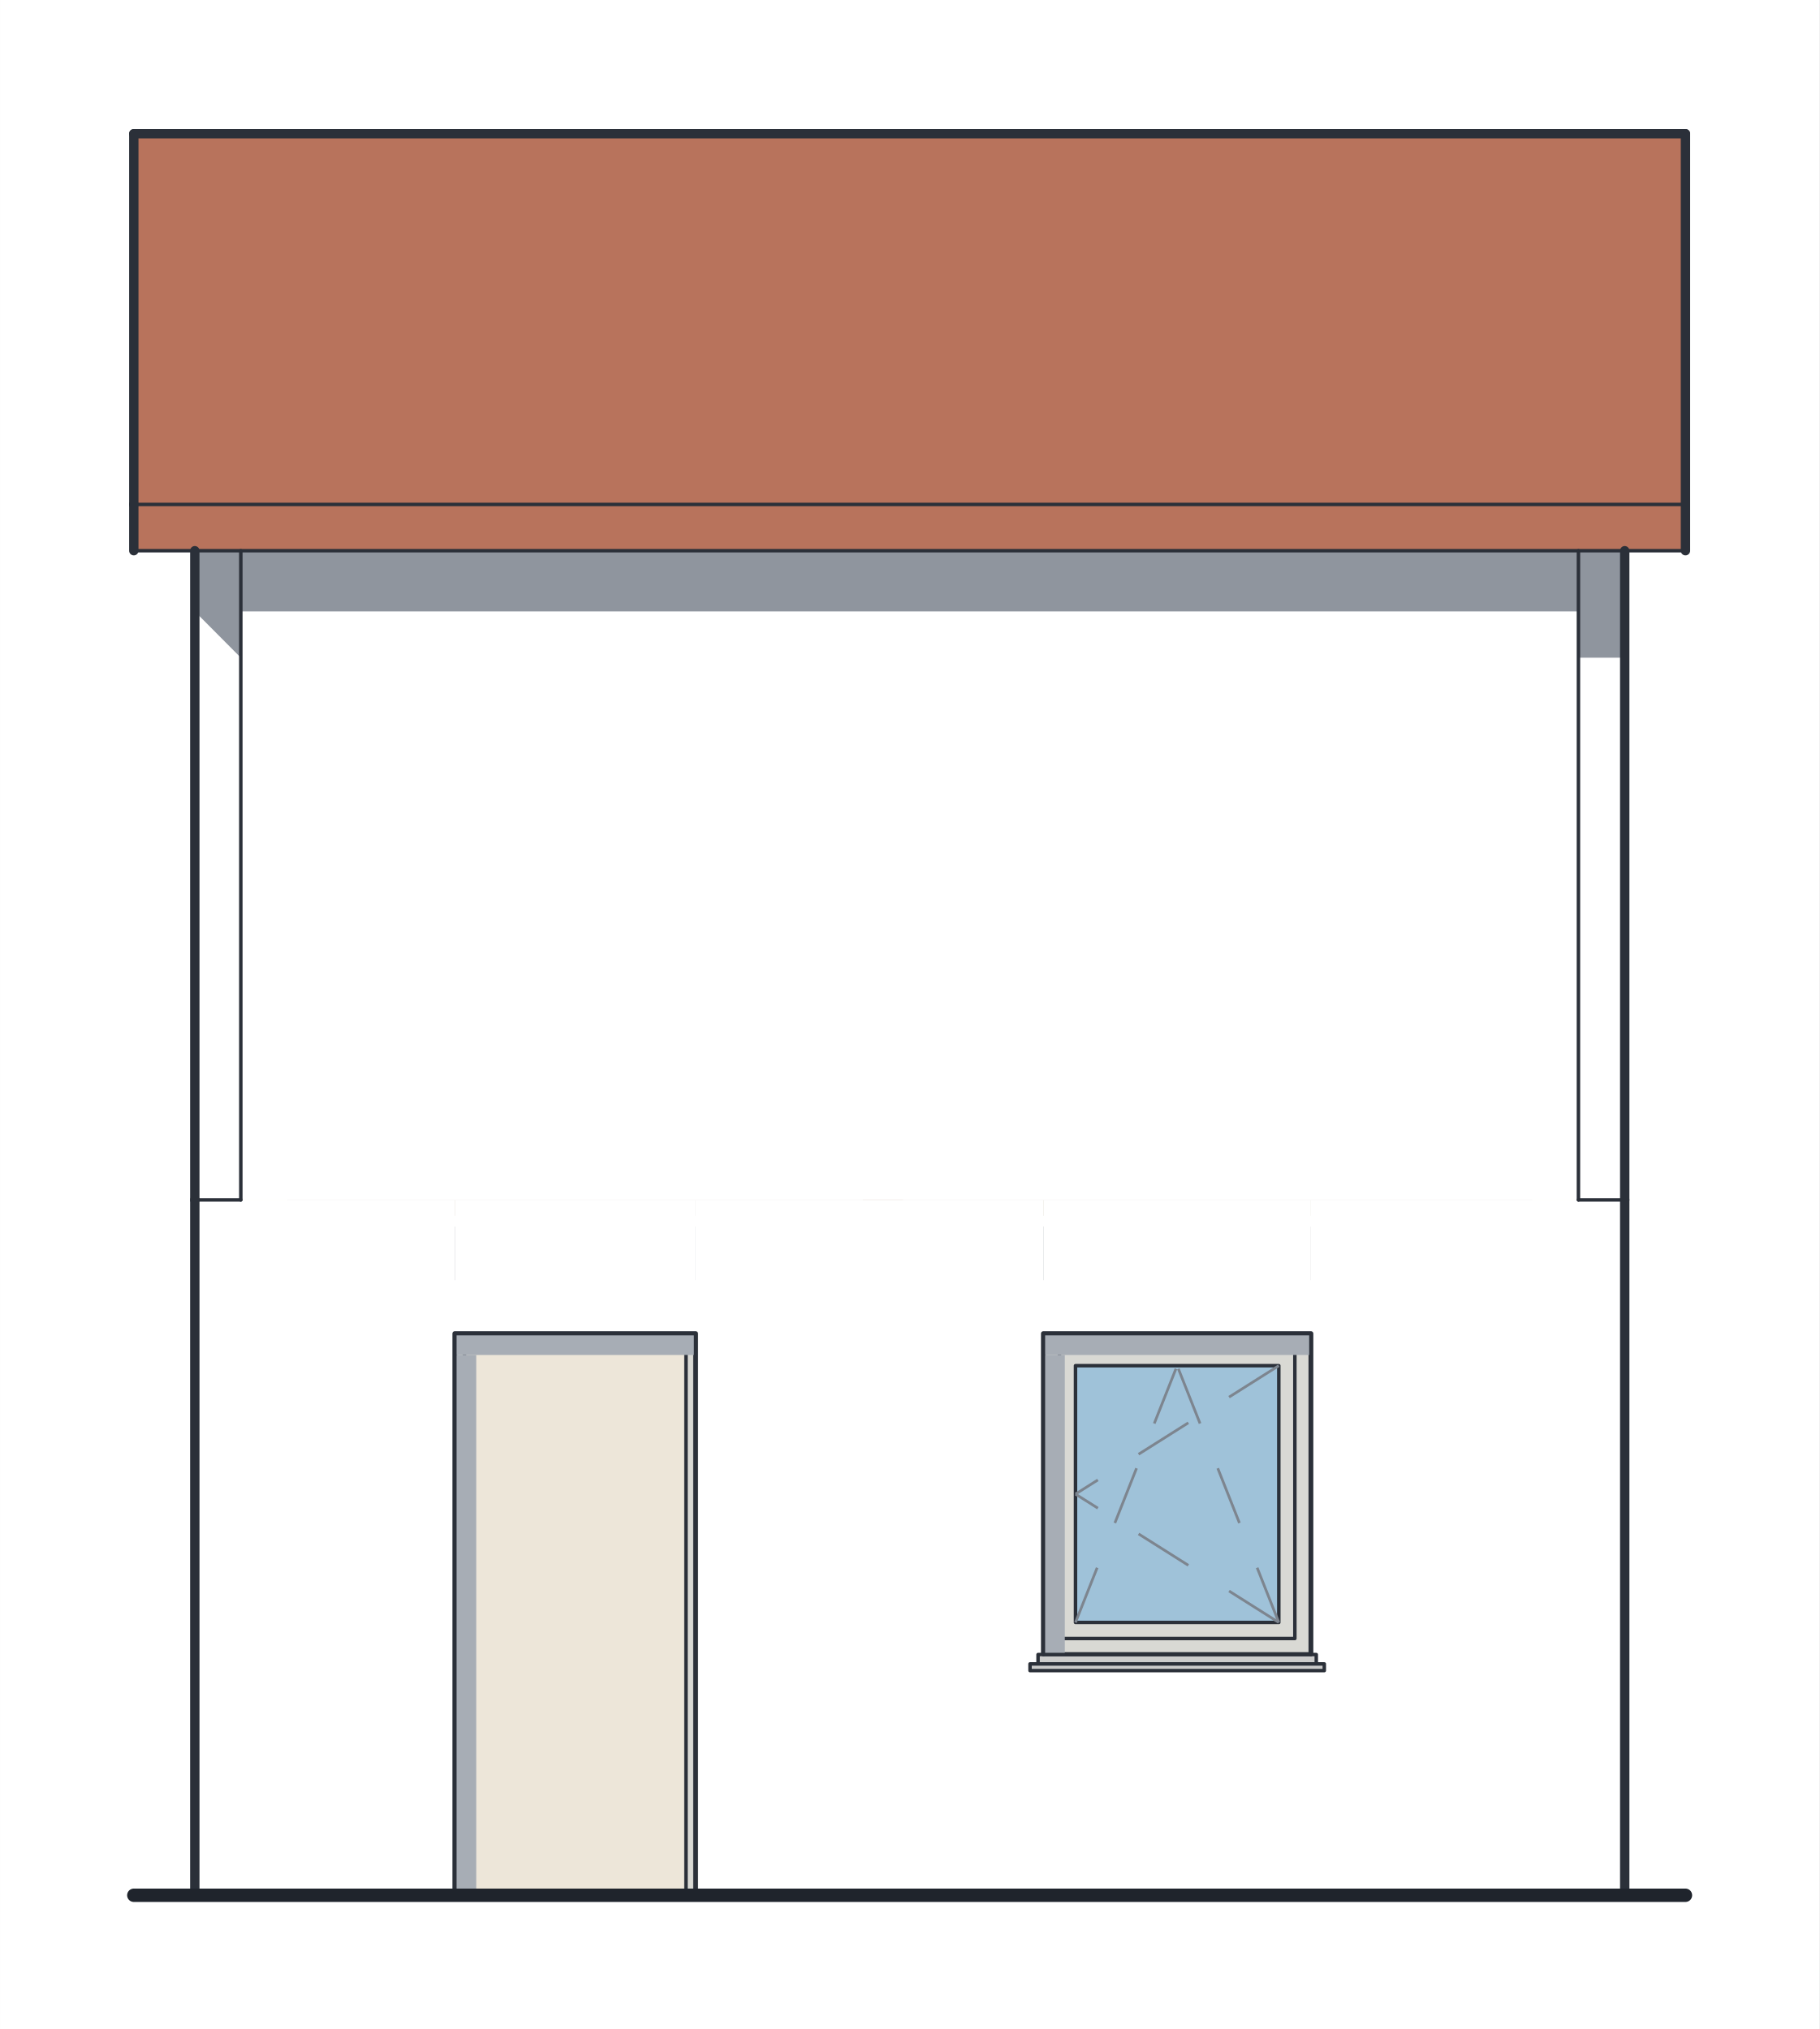
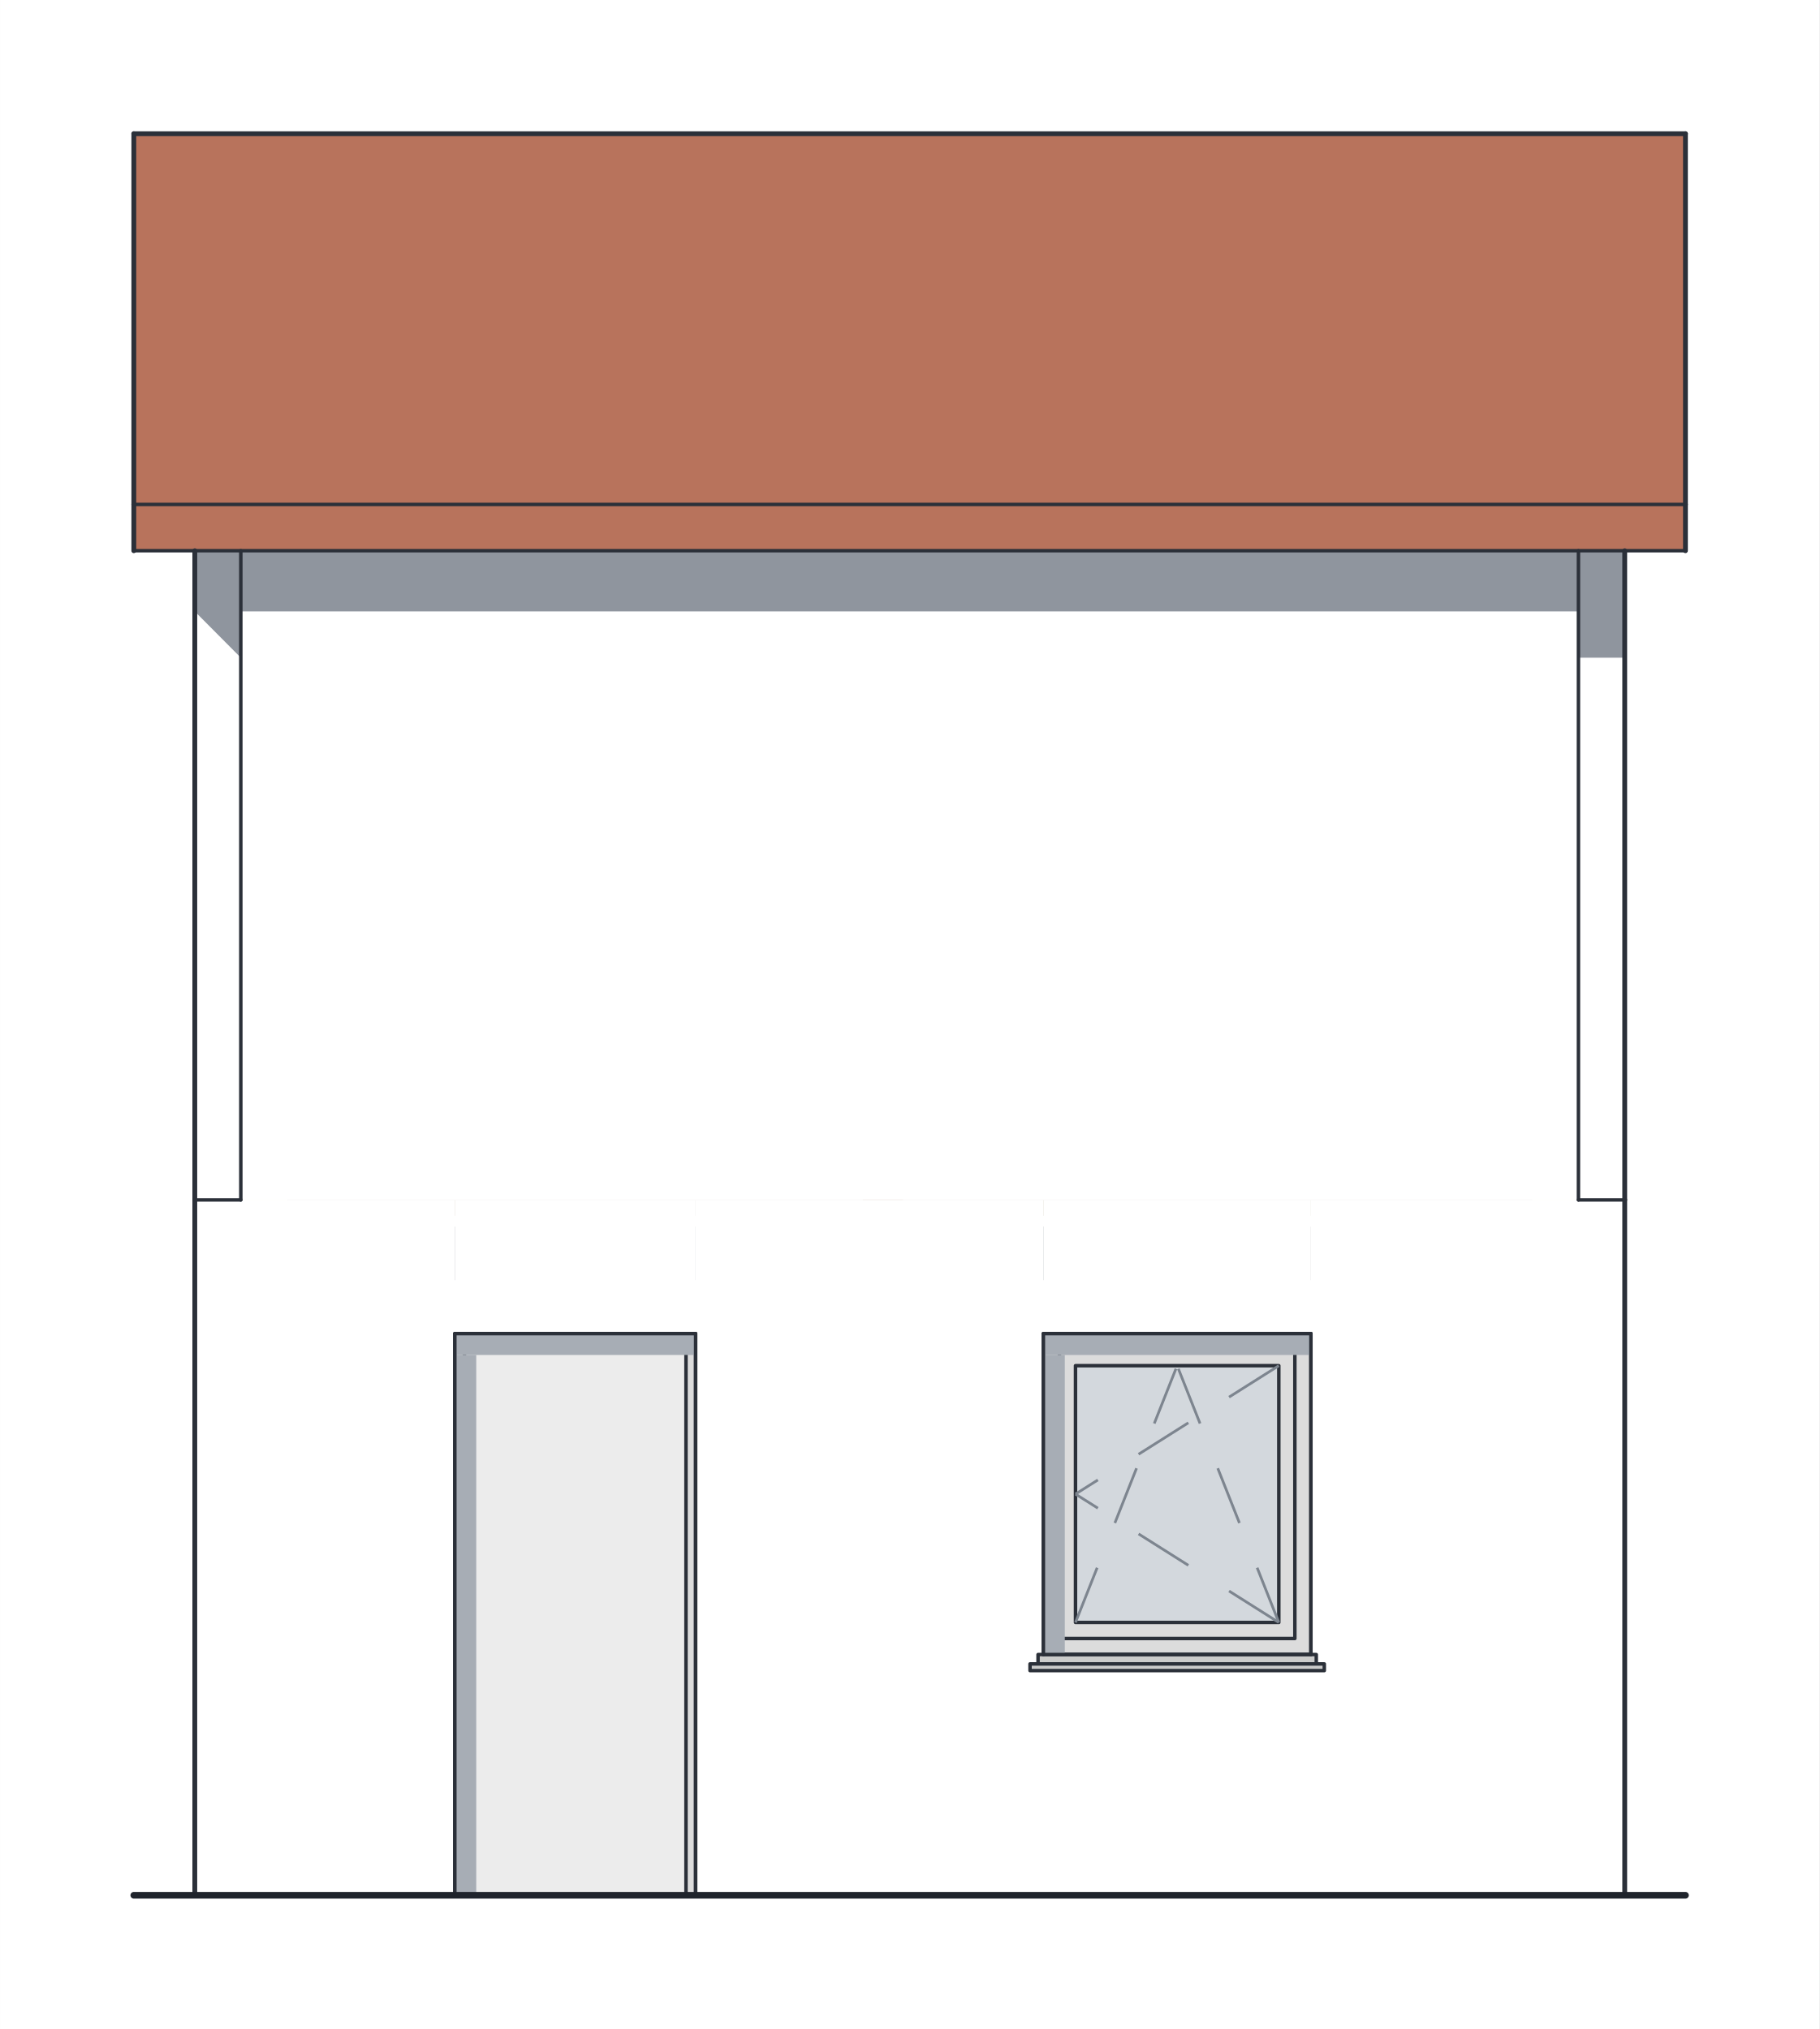
<svg xmlns="http://www.w3.org/2000/svg" viewBox="0.1 0 6.8 7.586" width="68mm" height="75.856mm">
  <rect x="0.1" y="0" width="6.8" height="7.586" fill="#ffffff" />
  <polygon points="6.173,7.086 6.173,4.486 5.4,4.486 5.4,7.086" fill="#ffffff" stroke="none" stroke-width="0" stroke-linejoin="round" />
  <polygon points="5.4,7.086 5.4,6.186 4,6.186 4,7.086" fill="#ffffff" stroke="none" stroke-width="0" stroke-linejoin="round" />
  <polygon points="5.4,4.886 5.4,4.486 4,4.486 4,4.886" fill="#ffffff" stroke="none" stroke-width="0" stroke-linejoin="round" />
  <polygon points="4,7.086 4,4.486 0.828,4.486 0.828,7.086" fill="#ffffff" stroke="none" stroke-width="0" stroke-linejoin="round" />
  <polygon points="6.173,4.486 6.173,1.886 0.828,1.886 0.828,4.486" fill="#ffffff" stroke="none" stroke-width="0" stroke-linejoin="round" />
  <polygon points="0.6,1.886 6.4,1.886 6.4,0.5 0.6,0.5" fill="#b8735c" stroke="none" stroke-width="0" stroke-linejoin="round" />
  <polygon points="1,4.546 6,4.546 6,4.486 1,4.486" fill="#c9c2b3" stroke="none" stroke-width="0" stroke-linejoin="round" />
  <polygon points="1,4.586 6,4.586 6,4.546 1,4.546" fill="#ffffff" stroke="none" stroke-width="0" stroke-linejoin="round" />
  <polygon points="1,4.786 6,4.786 6,4.586 1,4.586" fill="#9aa0a6" stroke="none" stroke-width="0" stroke-linejoin="round" />
  <polygon points="5.827,7.086 6.173,7.086 6.173,4.486 5.827,4.486" fill="#ffffff" stroke="none" stroke-width="0" stroke-linejoin="round" />
  <polygon points="1.173,7.086 1.173,4.486 0.828,4.486 0.828,7.086" fill="#ffffff" stroke="none" stroke-width="0" stroke-linejoin="round" />
  <polygon points="3.325,7.086 3.475,7.086 3.475,4.486 3.325,4.486" fill="#8c5544" stroke="none" stroke-width="0" stroke-linejoin="round" />
  <polygon points="1,4.486 6,4.486 6,2.059 1,2.059" fill="#ffffff" stroke="none" stroke-width="0" stroke-linejoin="round" />
  <polygon points="5.827,4.486 6.173,4.486 6.173,1.886 5.827,1.886" fill="#ffffff" stroke="none" stroke-width="0" stroke-linejoin="round" />
  <polygon points="1.173,4.486 1.173,1.886 0.828,1.886 0.828,4.486" fill="#ffffff" stroke="none" stroke-width="0" stroke-linejoin="round" />
  <polygon points="6,2.059 6,2.286 1,2.286 1,2.059" fill="#8f959e" stroke="none" stroke-width="0" stroke-linejoin="round" />
  <polygon points="5.827,1.886 6.173,1.886 6.173,2.286 5.827,2.286" fill="#8f959e" stroke="none" stroke-width="0" stroke-linejoin="round" />
  <polygon points="0.828,1.886 1.173,1.886 1.173,2.286 1,2.286 0.828,2.113" fill="#8f959e" stroke="none" stroke-width="0" stroke-linejoin="round" />
  <polygon points="1,2.059 6,2.059 6,2.459 1,2.459" fill="#8f959e" stroke="none" stroke-width="0" stroke-linejoin="round" />
  <polygon points="5.827,2.059 6.173,2.059 6.173,2.459 5.827,2.459" fill="#8f959e" stroke="none" stroke-width="0" stroke-linejoin="round" />
  <polygon points="0.828,2.059 1.173,2.059 1.173,2.459 1,2.459 0.828,2.286" fill="#8f959e" stroke="none" stroke-width="0" stroke-linejoin="round" />
  <polygon points="0.828,7.086 1.8,7.086 1.8,4.486 0.828,4.486" fill="#ffffff" stroke="none" stroke-width="0" stroke-linejoin="round" />
  <polygon points="1.8,4.986 2.7,4.986 2.7,4.486 1.8,4.486" fill="#ffffff" stroke="none" stroke-width="0" stroke-linejoin="round" />
  <polygon points="2.7,7.086 4,7.086 4,4.486 2.7,4.486" fill="#ffffff" stroke="none" stroke-width="0" stroke-linejoin="round" />
  <polygon points="4,7.086 5,7.086 5,6.186 4,6.186" fill="#ffffff" stroke="none" stroke-width="0" stroke-linejoin="round" />
  <polygon points="4,4.986 5,4.986 5,4.486 4,4.486" fill="#ffffff" stroke="none" stroke-width="0" stroke-linejoin="round" />
  <polygon points="5,7.086 6.173,7.086 6.173,4.486 5,4.486" fill="#ffffff" stroke="none" stroke-width="0" stroke-linejoin="round" />
  <polygon points="1,4.486 6,4.486 6,2.059 1,2.059" fill="#ffffff" stroke="none" stroke-width="0" stroke-linejoin="round" />
  <polygon points="6,2.059 6,2.113 1,2.113 1,2.059" fill="#8f959e" stroke="none" stroke-width="0" stroke-linejoin="round" />
  <polygon points="1,2.059 6,2.059 6,2.286 1,2.286" fill="#8f959e" stroke="none" stroke-width="0" stroke-linejoin="round" />
-   <polygon points="1.8,7.086 2.7,7.086 2.7,4.986 1.8,4.986" fill="#d9d9d4" stroke="#2b3039" stroke-width="0.018" stroke-linejoin="round" />
-   <polygon points="1.836,7.086 2.664,7.086 2.664,5.049 1.836,5.049" fill="#ede6d9" stroke="#2b3039" stroke-width="0.013" stroke-linejoin="round" />
+   <polygon points="1.8,7.086 2.7,7.086 2.7,4.986 1.8,4.986" fill="#dcdcdc" stroke="#2b3039" stroke-width="0.013" stroke-linejoin="round" />
+   <polygon points="1.836,7.086 2.664,7.086 2.664,5.049 1.836,5.049" fill="#ececec" stroke="#2b3039" stroke-width="0.013" stroke-linejoin="round" />
  <polygon points="1.8,5.066 2.7,5.066 2.7,4.986 1.8,4.986" fill="#a7adb5" stroke="none" stroke-width="0" stroke-linejoin="round" />
  <polygon points="1.8,7.086 1.88,7.086 1.88,5.066 1.8,5.066" fill="#a7adb5" stroke="none" stroke-width="0" stroke-linejoin="round" />
-   <polygon points="4,6.186 5,6.186 5,4.986 4,4.986" fill="#d9d9d4" stroke="#2b3039" stroke-width="0.018" stroke-linejoin="round" />
+   <polygon points="4,6.186 5,6.186 5,4.986 4,4.986" fill="#dcdcdc" stroke="#2b3039" stroke-width="0.013" stroke-linejoin="round" />
  <polygon points="3.98,6.221 5.02,6.221 5.02,6.186 3.98,6.186" fill="#cccccb" stroke="#2b3039" stroke-width="0.013" stroke-linejoin="round" />
  <polygon points="3.95,6.246 5.05,6.246 5.05,6.221 3.95,6.221" fill="#cccccb" stroke="#2b3039" stroke-width="0.013" stroke-linejoin="round" />
  <polygon points="4.06,6.126 4.94,6.126 4.94,5.046 4.06,5.046" fill="none" stroke="#2b3039" stroke-width="0.013" stroke-linejoin="round" />
-   <polygon points="4.12,6.066 4.88,6.066 4.88,5.106 4.12,5.106" fill="#9fc2d9" stroke="#2b3039" stroke-width="0.013" stroke-linejoin="round" />
+   <polygon points="4.12,6.066 4.88,6.066 4.88,5.106 4.12,5.106" fill="#d3d8dd" stroke="#2b3039" stroke-width="0.013" stroke-linejoin="round" />
  <polygon points="4,5.066 5,5.066 5,4.986 4,4.986" fill="#a7adb5" stroke="none" stroke-width="0" stroke-linejoin="round" />
  <polygon points="4,6.186 4.08,6.186 4.08,5.066 4,5.066" fill="#a7adb5" stroke="none" stroke-width="0" stroke-linejoin="round" />
  <line x1="4.88" y1="6.066" x2="4.12" y2="5.586" stroke="#7d858f" stroke-width="0.01" stroke-dasharray="0.22 0.18" />
  <line x1="4.88" y1="5.106" x2="4.12" y2="5.586" stroke="#7d858f" stroke-width="0.01" stroke-dasharray="0.22 0.18" />
  <line x1="4.12" y1="6.066" x2="4.5" y2="5.106" stroke="#7d858f" stroke-width="0.01" stroke-dasharray="0.22 0.18" />
  <line x1="4.88" y1="6.066" x2="4.5" y2="5.106" stroke="#7d858f" stroke-width="0.01" stroke-dasharray="0.22 0.18" />
  <polygon points="0.6,1.886 6.4,1.886 6.4,2.059 0.6,2.059" fill="#b8735c" stroke="none" stroke-width="0" stroke-linejoin="round" />
-   <line x1="0.828" y1="7.086" x2="1.8" y2="7.086" stroke="#2b3039" stroke-width="0.035" stroke-linecap="round" />
+   <line x1="0.828" y1="7.086" x2="1.8" y2="7.086" stroke="#2b3039" stroke-width="0.018" stroke-linecap="round" />
  <line x1="1.8" y1="7.086" x2="1.8" y2="4.986" stroke="#2b3039" stroke-width="0.013" stroke-linecap="round" />
  <line x1="1" y1="4.486" x2="0.828" y2="4.486" stroke="#2b3039" stroke-width="0.013" stroke-linecap="round" />
-   <line x1="0.828" y1="4.486" x2="0.828" y2="7.086" stroke="#2b3039" stroke-width="0.035" stroke-linecap="round" />
+   <line x1="0.828" y1="4.486" x2="0.828" y2="7.086" stroke="#2b3039" stroke-width="0.018" stroke-linecap="round" />
  <line x1="1.8" y1="4.986" x2="2.7" y2="4.986" stroke="#2b3039" stroke-width="0.013" stroke-linecap="round" />
-   <line x1="2.7" y1="7.086" x2="4" y2="7.086" stroke="#2b3039" stroke-width="0.035" stroke-linecap="round" />
+   <line x1="2.7" y1="7.086" x2="4" y2="7.086" stroke="#2b3039" stroke-width="0.018" stroke-linecap="round" />
  <line x1="4" y1="6.186" x2="4" y2="4.986" stroke="#2b3039" stroke-width="0.013" stroke-linecap="round" />
  <line x1="2.7" y1="4.986" x2="2.7" y2="7.086" stroke="#2b3039" stroke-width="0.013" stroke-linecap="round" />
-   <line x1="4" y1="7.086" x2="5" y2="7.086" stroke="#2b3039" stroke-width="0.035" stroke-linecap="round" />
+   <line x1="4" y1="7.086" x2="5" y2="7.086" stroke="#2b3039" stroke-width="0.018" stroke-linecap="round" />
  <line x1="5" y1="6.186" x2="4" y2="6.186" stroke="#2b3039" stroke-width="0.013" stroke-linecap="round" />
  <line x1="4" y1="4.986" x2="5" y2="4.986" stroke="#2b3039" stroke-width="0.013" stroke-linecap="round" />
-   <line x1="5" y1="7.086" x2="6.173" y2="7.086" stroke="#2b3039" stroke-width="0.035" stroke-linecap="round" />
-   <line x1="6.173" y1="7.086" x2="6.173" y2="4.486" stroke="#2b3039" stroke-width="0.035" stroke-linecap="round" />
+   <line x1="5" y1="7.086" x2="6.173" y2="7.086" stroke="#2b3039" stroke-width="0.018" stroke-linecap="round" />
+   <line x1="6.173" y1="7.086" x2="6.173" y2="4.486" stroke="#2b3039" stroke-width="0.018" stroke-linecap="round" />
  <line x1="6.173" y1="4.486" x2="6" y2="4.486" stroke="#2b3039" stroke-width="0.013" stroke-linecap="round" />
  <line x1="5" y1="4.986" x2="5" y2="6.186" stroke="#2b3039" stroke-width="0.013" stroke-linecap="round" />
  <line x1="6" y1="4.486" x2="6" y2="2.059" stroke="#2b3039" stroke-width="0.013" stroke-linecap="round" />
  <line x1="1" y1="2.059" x2="1" y2="4.486" stroke="#2b3039" stroke-width="0.013" stroke-linecap="round" />
-   <line x1="6.173" y1="4.486" x2="6.173" y2="2.059" stroke="#2b3039" stroke-width="0.035" stroke-linecap="round" />
-   <line x1="0.828" y1="2.059" x2="0.828" y2="4.486" stroke="#2b3039" stroke-width="0.035" stroke-linecap="round" />
+   <line x1="6.173" y1="4.486" x2="6.173" y2="2.059" stroke="#2b3039" stroke-width="0.018" stroke-linecap="round" />
+   <line x1="0.828" y1="2.059" x2="0.828" y2="4.486" stroke="#2b3039" stroke-width="0.018" stroke-linecap="round" />
  <line x1="0.6" y1="1.886" x2="6.4" y2="1.886" stroke="#2b3039" stroke-width="0.013" stroke-linecap="round" />
-   <line x1="6.4" y1="1.886" x2="6.4" y2="0.5" stroke="#2b3039" stroke-width="0.035" stroke-linecap="round" />
-   <line x1="6.4" y1="0.5" x2="0.6" y2="0.5" stroke="#2b3039" stroke-width="0.035" stroke-linecap="round" />
-   <line x1="0.6" y1="0.5" x2="0.6" y2="1.886" stroke="#2b3039" stroke-width="0.035" stroke-linecap="round" />
-   <line x1="6.4" y1="1.886" x2="6.4" y2="2.059" stroke="#2b3039" stroke-width="0.035" stroke-linecap="round" />
+   <line x1="6.4" y1="1.886" x2="6.4" y2="0.5" stroke="#2b3039" stroke-width="0.018" stroke-linecap="round" />
+   <line x1="6.4" y1="0.5" x2="0.6" y2="0.5" stroke="#2b3039" stroke-width="0.018" stroke-linecap="round" />
+   <line x1="0.6" y1="0.5" x2="0.6" y2="1.886" stroke="#2b3039" stroke-width="0.018" stroke-linecap="round" />
+   <line x1="6.4" y1="1.886" x2="6.4" y2="2.059" stroke="#2b3039" stroke-width="0.018" stroke-linecap="round" />
  <line x1="6.4" y1="2.059" x2="0.6" y2="2.059" stroke="#2b3039" stroke-width="0.013" stroke-linecap="round" />
-   <line x1="0.6" y1="2.059" x2="0.6" y2="1.886" stroke="#2b3039" stroke-width="0.035" stroke-linecap="round" />
-   <line x1="0.6" y1="7.086" x2="6.4" y2="7.086" stroke="#1f242c" stroke-width="0.05" stroke-linecap="round" />
+   <line x1="0.6" y1="2.059" x2="0.6" y2="1.886" stroke="#2b3039" stroke-width="0.018" stroke-linecap="round" />
+   <line x1="0.6" y1="7.086" x2="6.4" y2="7.086" stroke="#1f242c" stroke-width="0.025" stroke-linecap="round" />
</svg>
